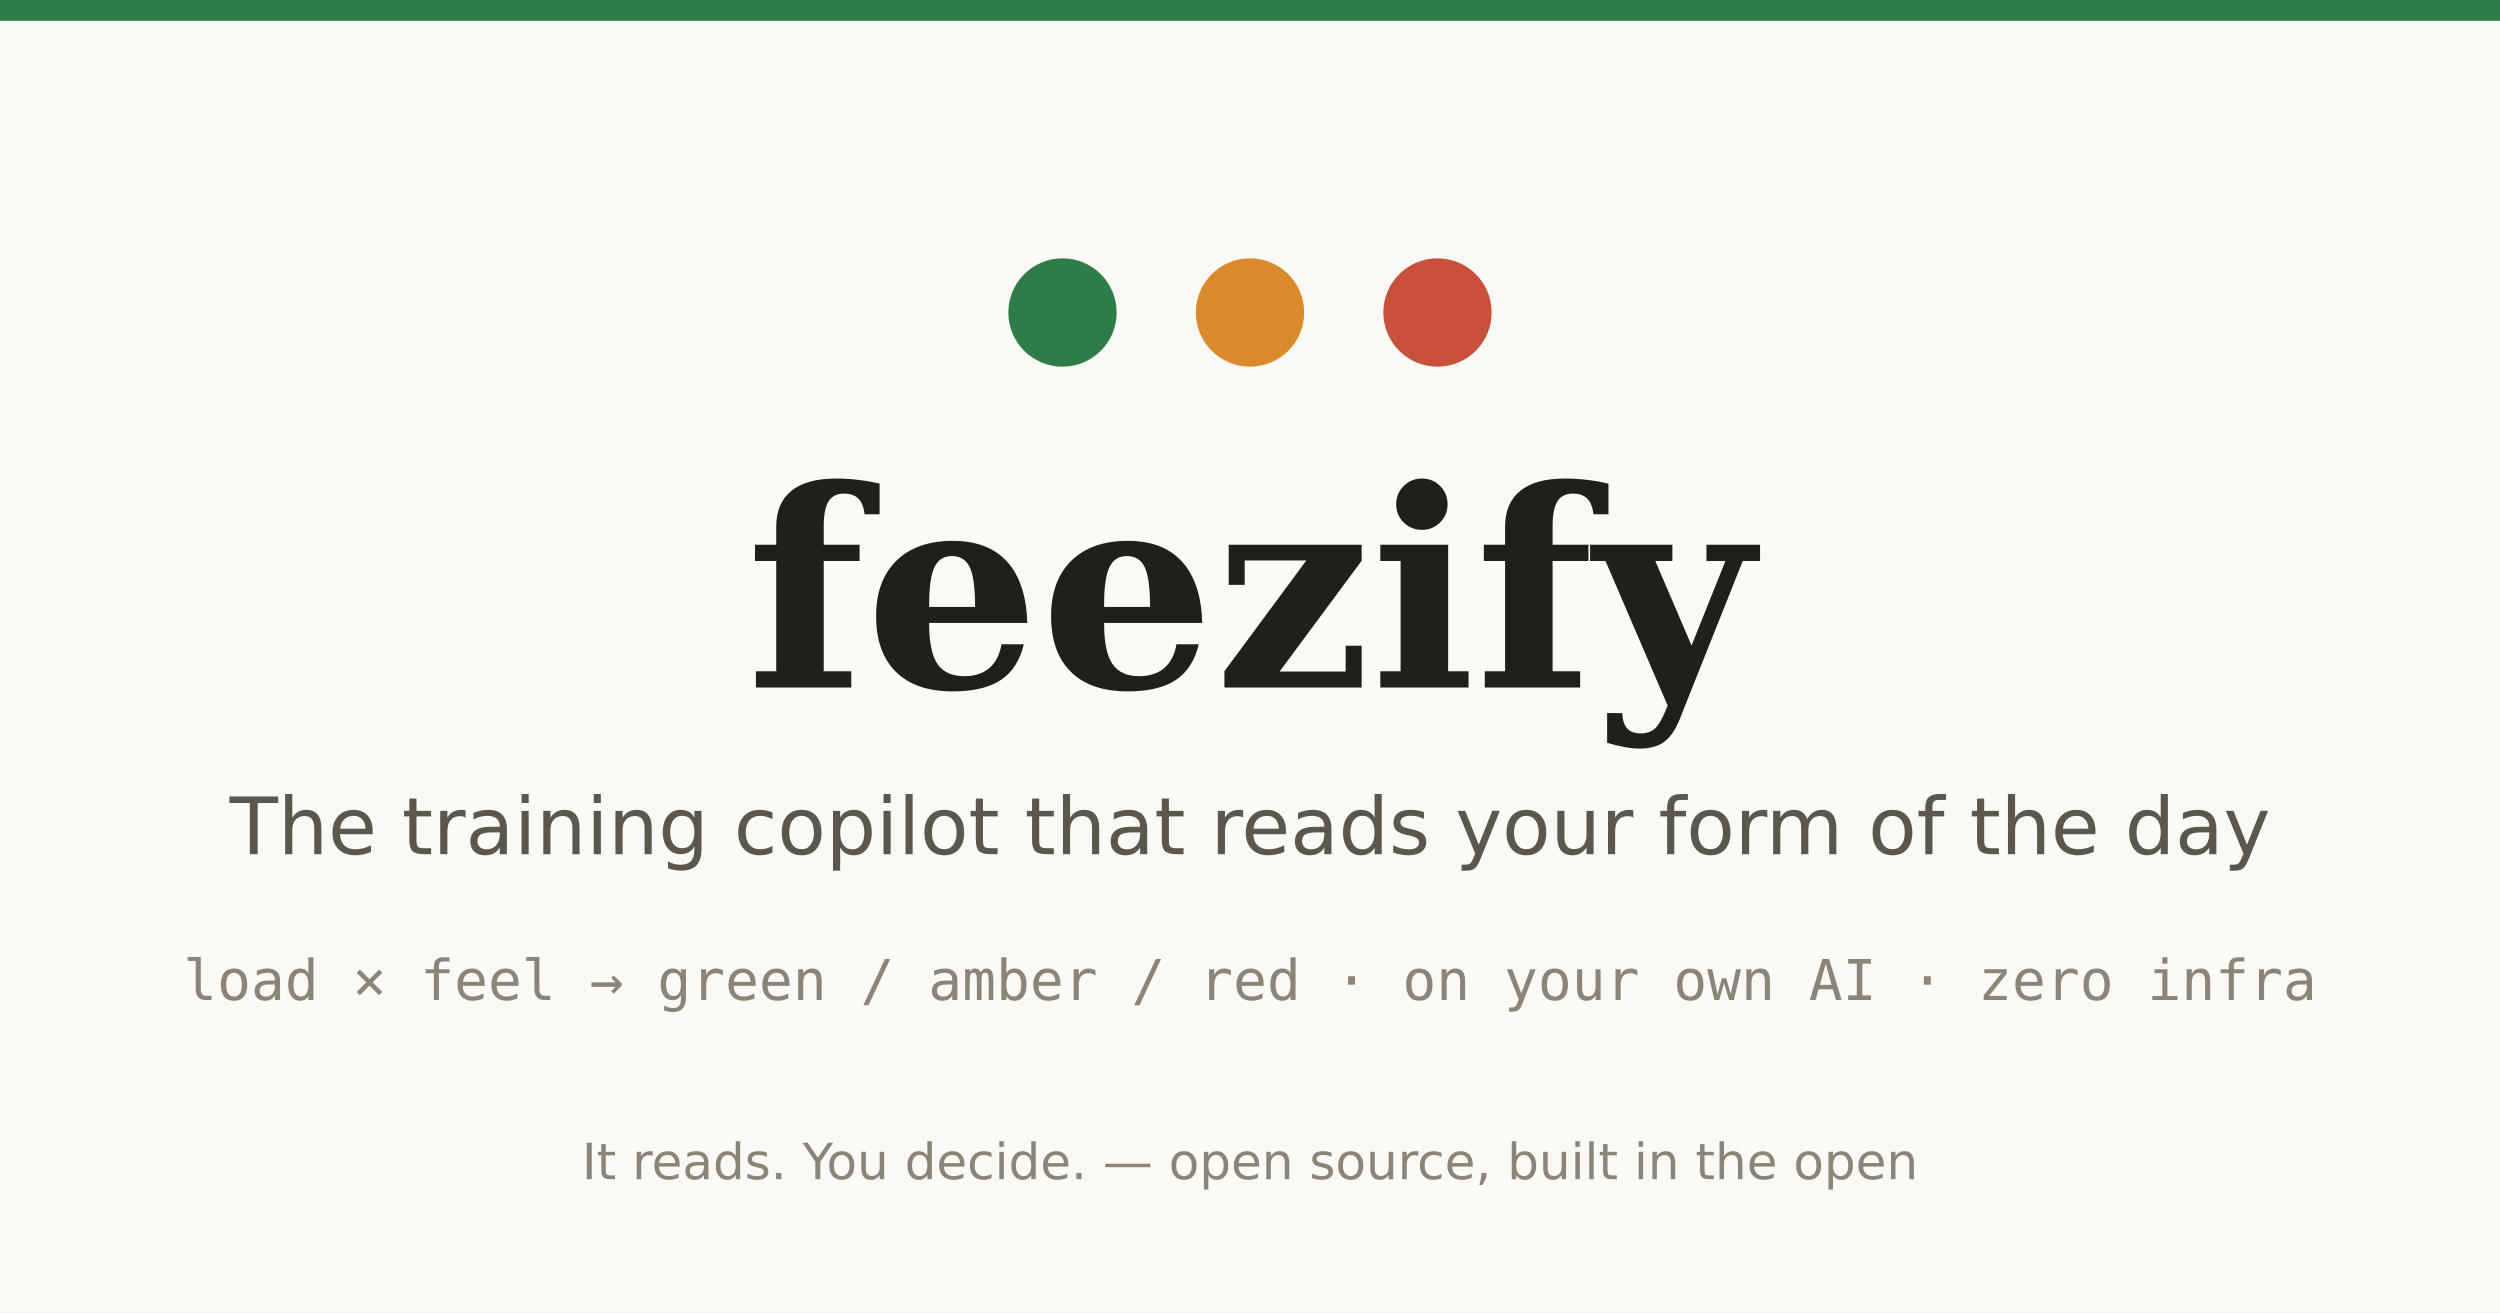
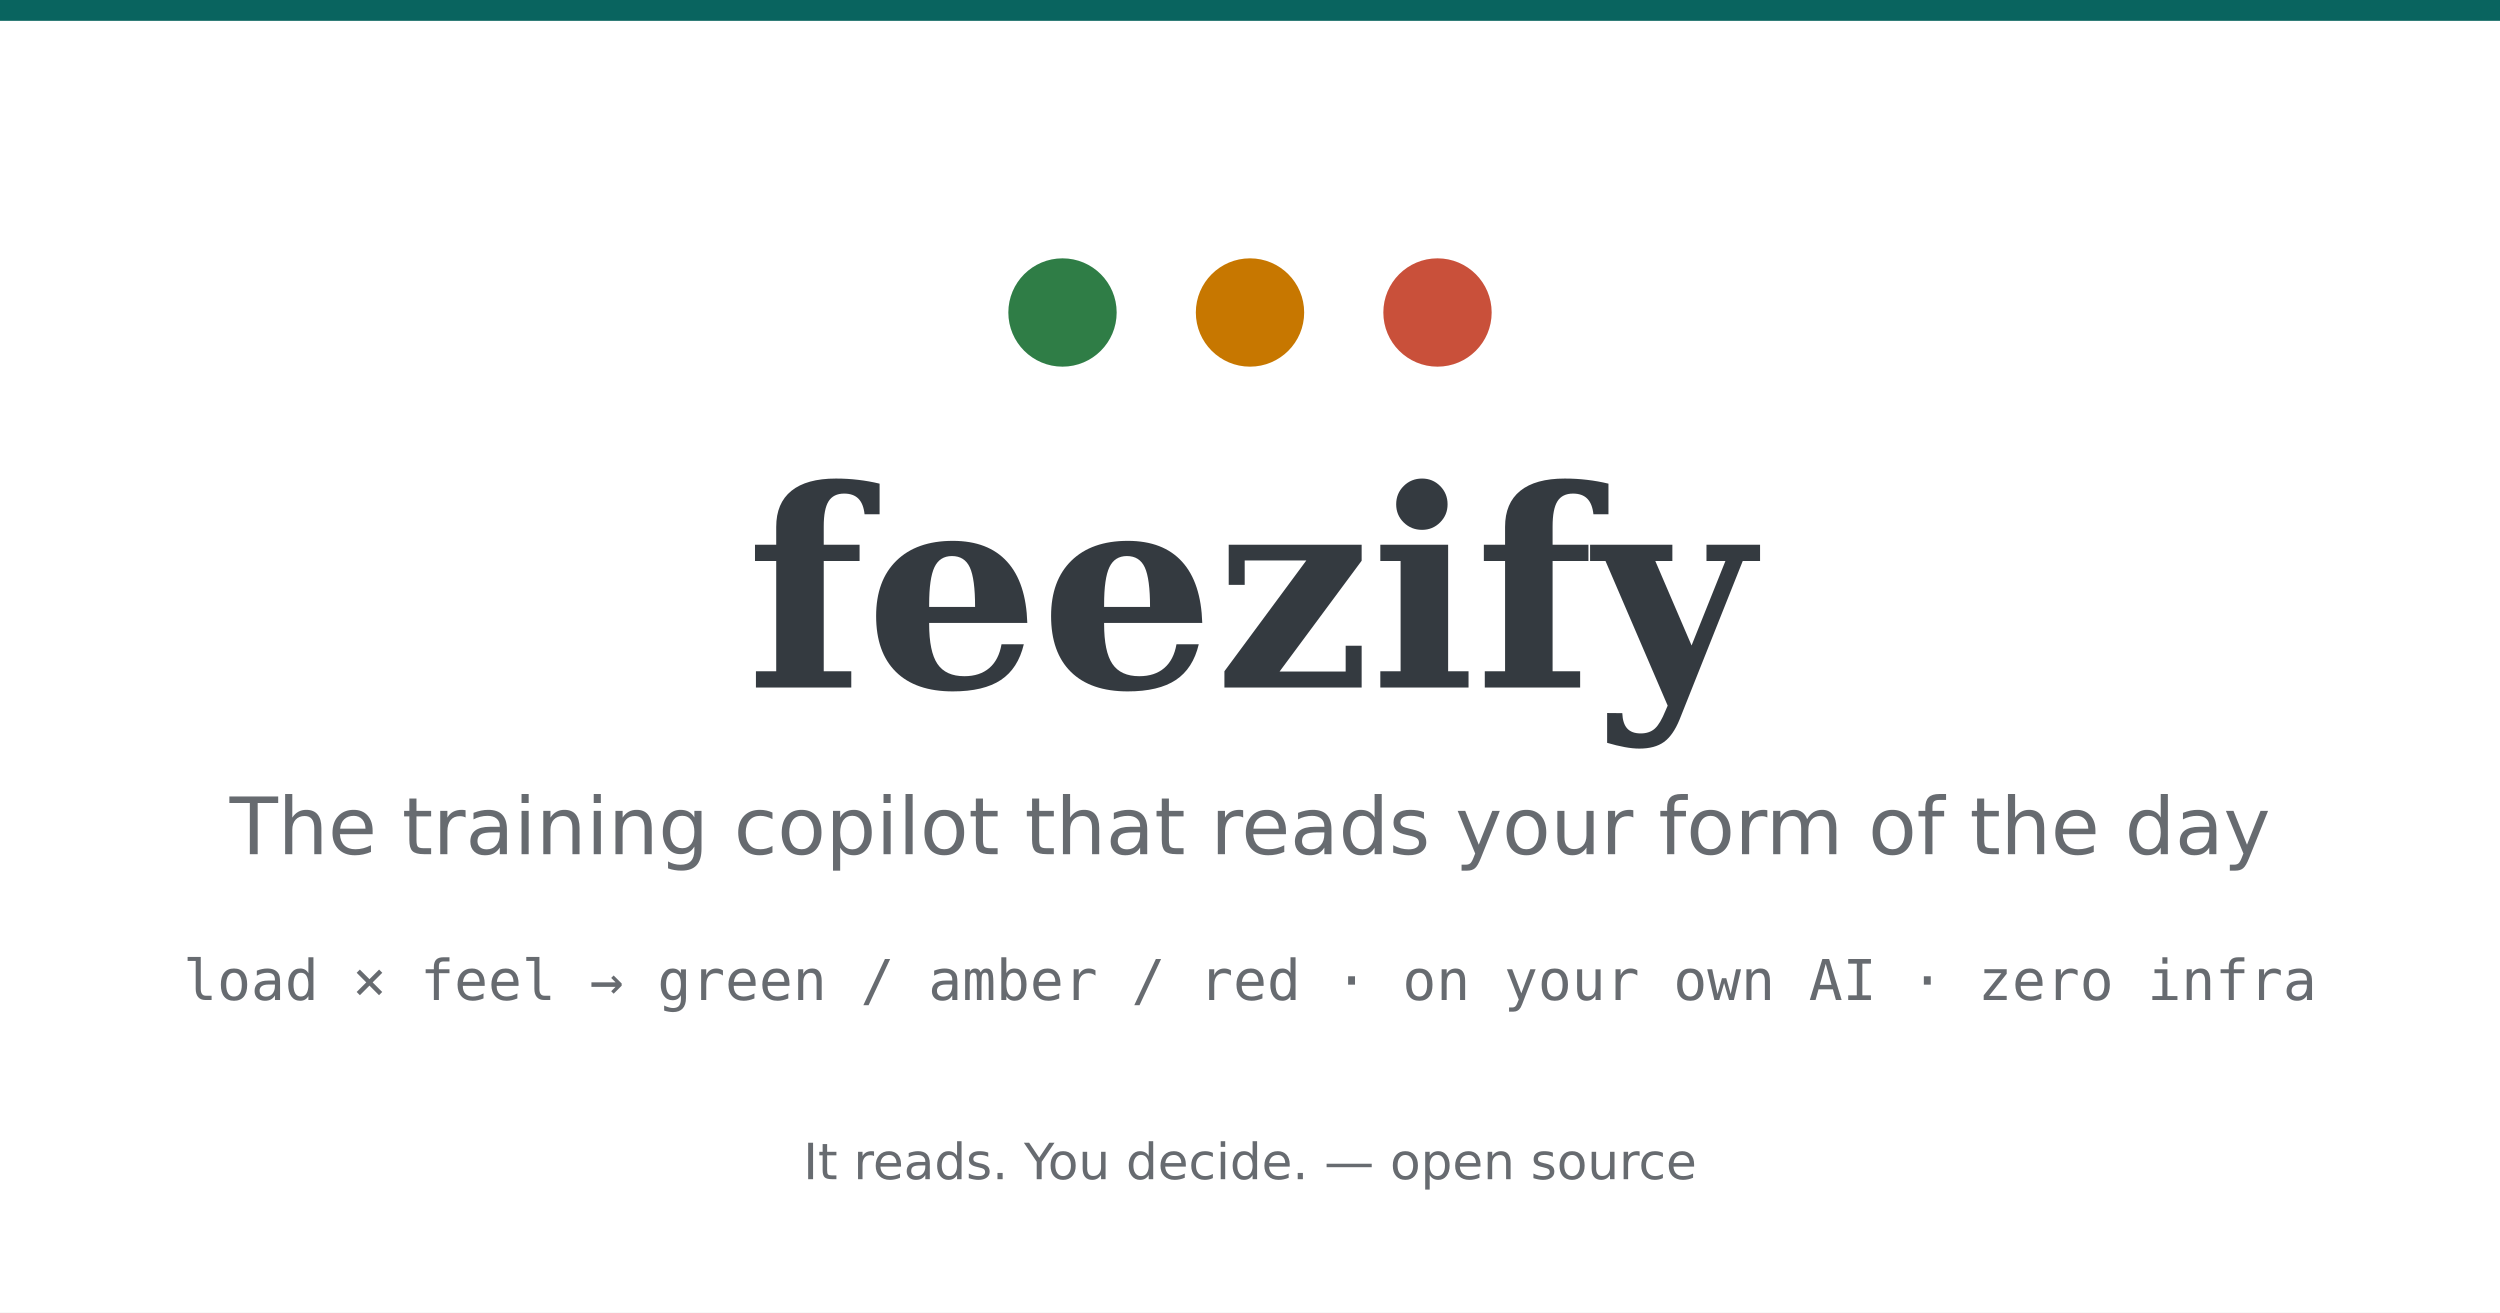
<svg xmlns="http://www.w3.org/2000/svg" width="1200" height="630" viewBox="0 0 1200 630">
-   <rect width="1200" height="630" fill="#FAF9F5" />
-   <rect x="0" y="0" width="1200" height="10" fill="#2F7D46" />
+   <rect width="1200" height="630" fill="#fff" />
+   <rect x="0" y="0" width="1200" height="10" fill="#09645F" />
  <g>
    <circle cx="510" cy="150" r="26" fill="#2F7D46" />
-     <circle cx="600" cy="150" r="26" fill="#DB8A2B" />
+     <circle cx="600" cy="150" r="26" fill="#C77700" />
    <circle cx="690" cy="150" r="26" fill="#C9503A" />
  </g>
-   <text x="600" y="330" text-anchor="middle" font-family="DejaVu Serif, Georgia, serif" font-size="132" font-weight="600" fill="#201F1B">feezify</text>
-   <text x="600" y="410" text-anchor="middle" font-family="DejaVu Sans, Arial, sans-serif" font-size="38" fill="#5A574D">The training copilot that reads your form of the day</text>
-   <text x="600" y="480" text-anchor="middle" font-family="DejaVu Sans Mono, monospace" font-size="27" fill="#8A8577">load × feel → green / amber / red · on your own AI · zero infra</text>
-   <text x="600" y="566" text-anchor="middle" font-family="DejaVu Sans, Arial, sans-serif" font-size="24" fill="#8A8577">It reads. You decide. — open source, built in the open</text>
+   <text x="600" y="330" text-anchor="middle" font-family="DejaVu Serif, Georgia, serif" font-size="132" font-weight="600" fill="#343A40">feezify</text>
+   <text x="600" y="410" text-anchor="middle" font-family="DejaVu Sans, Arial, sans-serif" font-size="38" fill="#676B70">The training copilot that reads your form of the day</text>
+   <text x="600" y="480" text-anchor="middle" font-family="DejaVu Sans Mono, monospace" font-size="27" fill="#676B70">load × feel → green / amber / red · on your own AI · zero infra</text>
+   <text x="600" y="566" text-anchor="middle" font-family="DejaVu Sans, Arial, sans-serif" font-size="24" fill="#676B70">It reads. You decide. — open source</text>
</svg>
